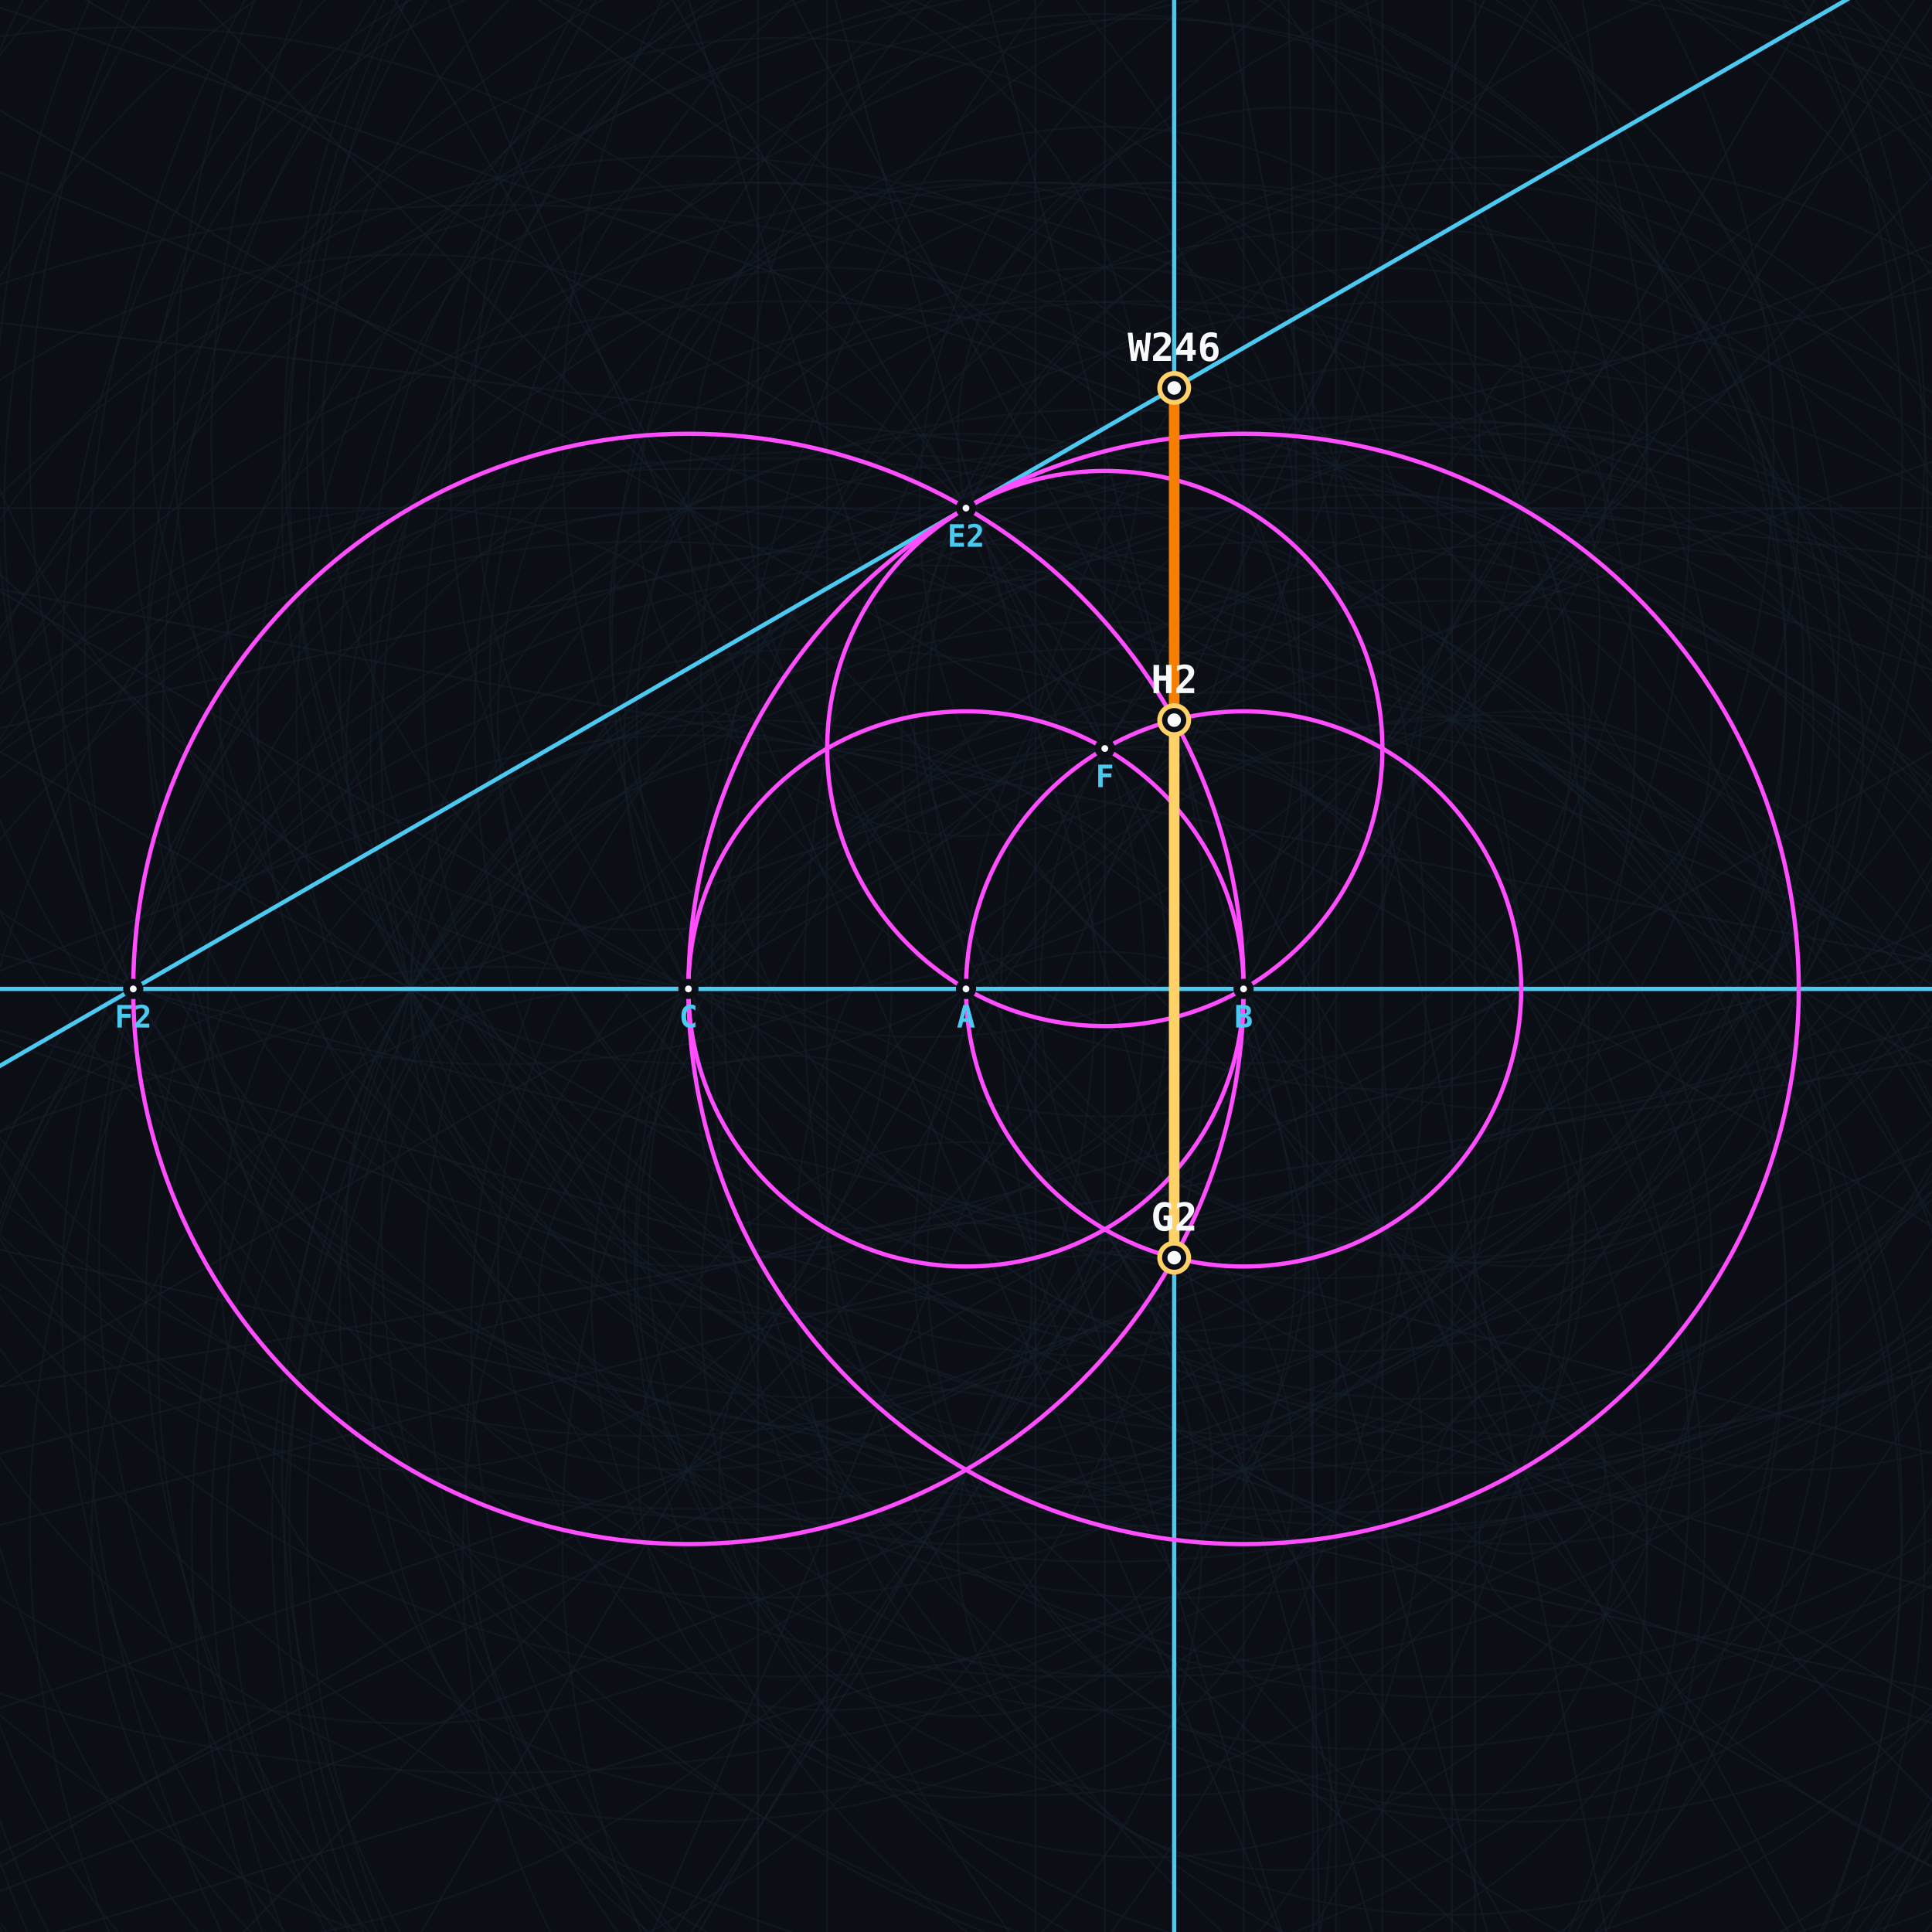
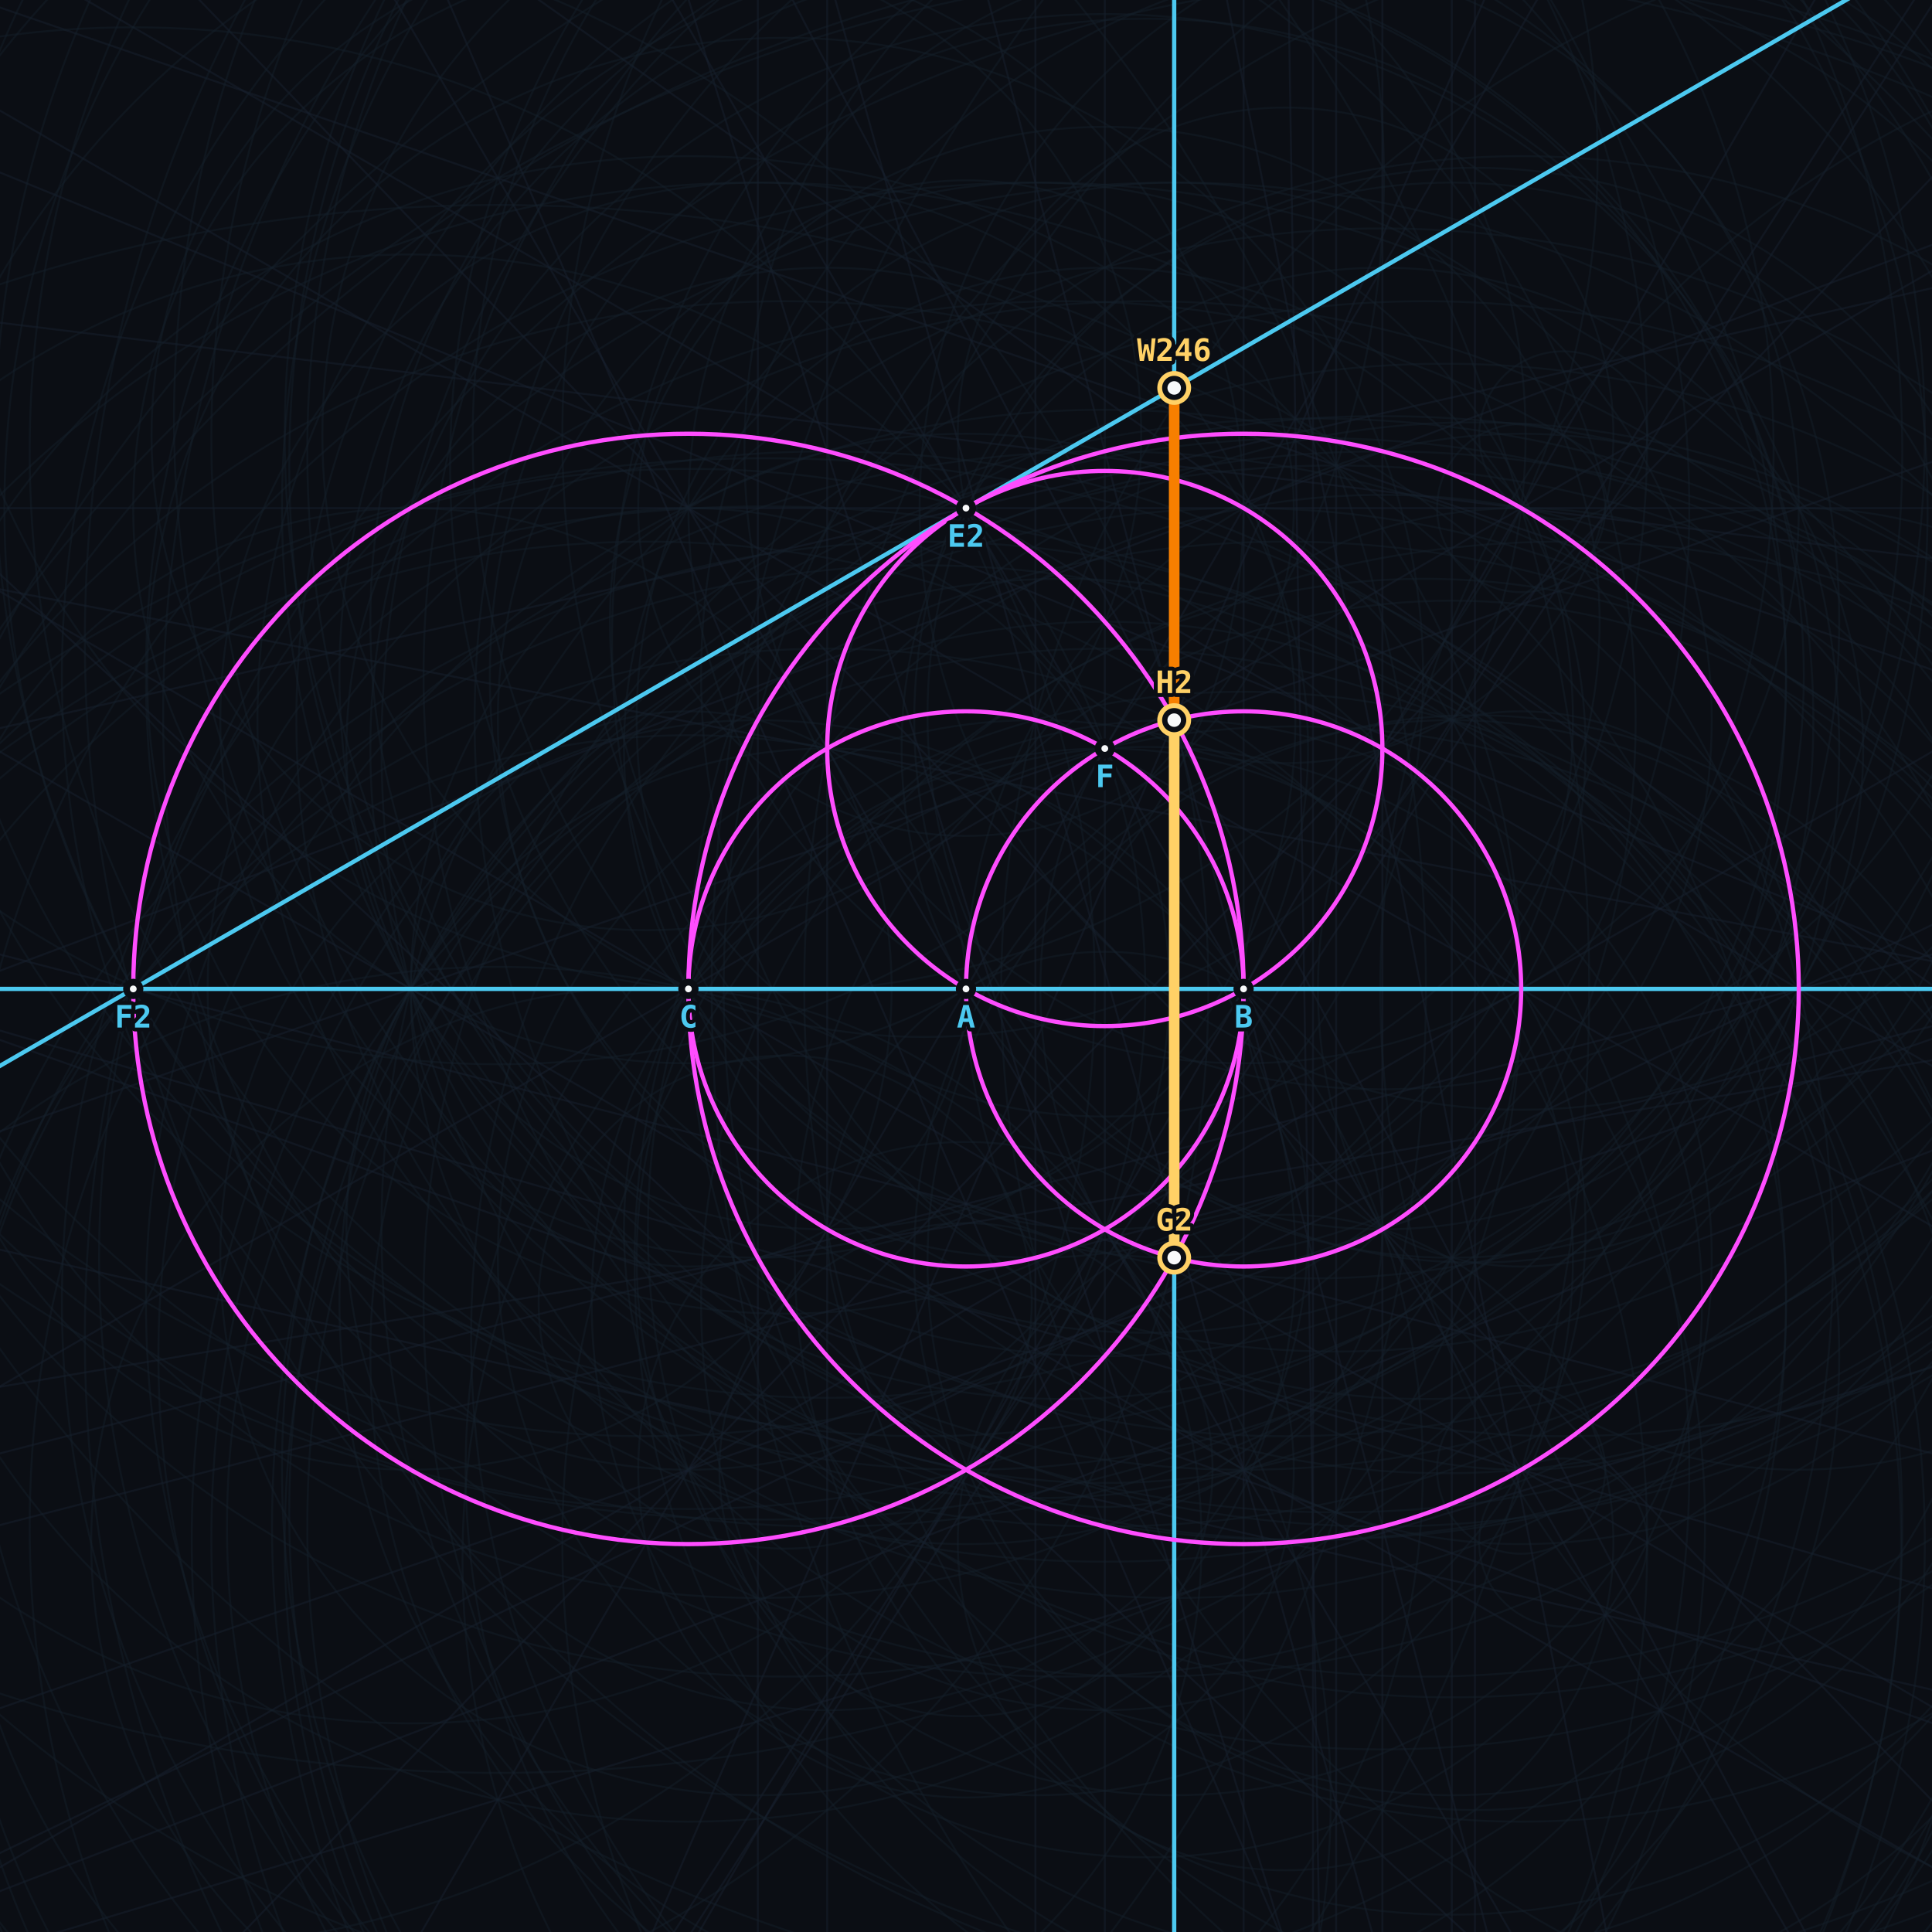
<svg xmlns="http://www.w3.org/2000/svg" viewBox="0 0 1000 1000" width="100%" height="100%" class="levels-svg">
  <defs>
    <clipPath id="sq-clip">
      <rect x="0" y="0" width="1000" height="1000" />
    </clipPath>
  </defs>
  <rect x="0" y="0" width="1000" height="1000" fill="#0b0e14" />
  <g clip-path="url(#sq-clip)">
    <line x1="-89.08" y1="-508.46" x2="1160.92" y2="1656.60" stroke="#1a2332" stroke-width="1.0" stroke-opacity="0.45" />
    <line x1="-89.08" y1="1532.18" x2="1160.92" y2="-632.89" stroke="#1a2332" stroke-width="1.0" stroke-opacity="0.45" />
    <line x1="1232.76" y1="-508.46" x2="-17.24" y2="1656.60" stroke="#1a2332" stroke-width="1.0" stroke-opacity="0.45" />
    <line x1="1232.76" y1="1532.18" x2="-17.24" y2="-632.89" stroke="#1a2332" stroke-width="1.0" stroke-opacity="0.45" />
    <line x1="-618.45" y1="-50.93" x2="1546.61" y2="1199.07" stroke="#1a2332" stroke-width="1.0" stroke-opacity="0.45" />
    <line x1="-618.45" y1="1074.64" x2="1546.61" y2="-175.36" stroke="#1a2332" stroke-width="1.0" stroke-opacity="0.45" />
    <line x1="1762.13" y1="-50.93" x2="-402.93" y2="1199.07" stroke="#1a2332" stroke-width="1.0" stroke-opacity="0.45" />
    <line x1="1762.13" y1="1074.64" x2="-402.93" y2="-175.36" stroke="#1a2332" stroke-width="1.0" stroke-opacity="0.45" />
    <line x1="571.84" y1="1761.86" x2="571.84" y2="-738.14" stroke="#1a2332" stroke-width="1.0" stroke-opacity="0.45" />
    <line x1="1573.38" y1="40.48" x2="-788.90" y2="858.80" stroke="#1a2332" stroke-width="1.0" stroke-opacity="0.45" />
    <line x1="-762.13" y1="-50.93" x2="1402.93" y2="1199.07" stroke="#1a2332" stroke-width="1.0" stroke-opacity="0.45" />
    <line x1="428.16" y1="1761.86" x2="428.16" y2="-738.14" stroke="#1a2332" stroke-width="1.0" stroke-opacity="0.45" />
    <line x1="-476.04" y1="213.42" x2="1978.91" y2="685.87" stroke="#1a2332" stroke-width="1.0" stroke-opacity="0.45" />
    <line x1="2015.62" y1="268.92" x2="-404.99" y2="893.92" stroke="#1a2332" stroke-width="1.0" stroke-opacity="0.45" />
    <line x1="535.92" y1="1761.86" x2="535.92" y2="-738.14" stroke="#1a2332" stroke-width="1.0" stroke-opacity="0.45" />
    <line x1="255.28" y1="-637.68" x2="924.32" y2="1771.14" stroke="#1a2332" stroke-width="1.0" stroke-opacity="0.45" />
    <line x1="643.68" y1="1761.86" x2="643.68" y2="-738.14" stroke="#1a2332" stroke-width="1.0" stroke-opacity="0.45" />
    <line x1="1750.00" y1="263.00" x2="-750.00" y2="263.00" stroke="#1a2332" stroke-width="1.0" stroke-opacity="0.45" />
    <line x1="-330.80" y1="-451.08" x2="1402.64" y2="1350.36" stroke="#1a2332" stroke-width="1.0" stroke-opacity="0.45" />
    <line x1="1717.06" y1="289.34" x2="-645.22" y2="1107.66" stroke="#1a2332" stroke-width="1.0" stroke-opacity="0.45" />
    <line x1="-330.80" y1="1474.79" x2="1402.64" y2="-326.65" stroke="#1a2332" stroke-width="1.0" stroke-opacity="0.45" />
    <line x1="-259.26" y1="-175.36" x2="1905.81" y2="1074.64" stroke="#1a2332" stroke-width="1.0" stroke-opacity="0.45" />
    <line x1="1871.95" y1="268.92" x2="-548.67" y2="893.92" stroke="#1a2332" stroke-width="1.0" stroke-opacity="0.45" />
    <line x1="392.24" y1="1761.86" x2="392.24" y2="-738.14" stroke="#1a2332" stroke-width="1.0" stroke-opacity="0.45" />
    <line x1="-12.07" y1="-566.78" x2="976.15" y2="1729.61" stroke="#1a2332" stroke-width="1.0" stroke-opacity="0.45" />
    <line x1="331.18" y1="-698.45" x2="956.18" y2="1722.17" stroke="#1a2332" stroke-width="1.0" stroke-opacity="0.45" />
    <line x1="715.52" y1="1761.86" x2="715.52" y2="-738.14" stroke="#1a2332" stroke-width="1.0" stroke-opacity="0.45" />
    <line x1="1731.11" y1="-147.92" x2="-609.18" y2="731.30" stroke="#1a2332" stroke-width="1.0" stroke-opacity="0.45" />
    <line x1="1801.51" y1="1057.12" x2="-636.08" y2="501.99" stroke="#1a2332" stroke-width="1.0" stroke-opacity="0.45" />
    <line x1="1369.93" y1="1567.11" x2="-463.52" y2="-132.43" stroke="#1a2332" stroke-width="1.0" stroke-opacity="0.45" />
    <line x1="1801.51" y1="-33.40" x2="-636.08" y2="521.73" stroke="#1a2332" stroke-width="1.0" stroke-opacity="0.45" />
    <line x1="-871.95" y1="268.92" x2="1548.67" y2="893.92" stroke="#1a2332" stroke-width="1.0" stroke-opacity="0.45" />
    <line x1="1012.07" y1="-566.78" x2="23.85" y2="1729.61" stroke="#1a2332" stroke-width="1.0" stroke-opacity="0.45" />
    <line x1="133.36" y1="-727.24" x2="866.64" y2="1662.80" stroke="#1a2332" stroke-width="1.0" stroke-opacity="0.45" />
    <line x1="1611.16" y1="744.34" x2="-704.75" y2="-197.22" stroke="#1a2332" stroke-width="1.0" stroke-opacity="0.45" />
    <line x1="1590.82" y1="194.91" x2="-662.65" y2="1277.44" stroke="#1a2332" stroke-width="1.0" stroke-opacity="0.45" />
    <line x1="92.32" y1="-606.83" x2="1252.71" y2="1607.56" stroke="#1a2332" stroke-width="1.0" stroke-opacity="0.45" />
    <line x1="751.44" y1="1761.86" x2="751.44" y2="-738.14" stroke="#1a2332" stroke-width="1.0" stroke-opacity="0.45" />
    <line x1="1290.02" y1="-466.40" x2="-60.33" y2="1637.54" stroke="#1a2332" stroke-width="1.0" stroke-opacity="0.45" />
    <line x1="1873.62" y1="395.39" x2="-608.02" y2="92.93" stroke="#1a2332" stroke-width="1.0" stroke-opacity="0.45" />
    <line x1="1557.28" y1="982.97" x2="-844.64" y2="289.60" stroke="#1a2332" stroke-width="1.0" stroke-opacity="0.45" />
    <line x1="-870.08" y1="230.65" x2="1486.94" y2="1063.99" stroke="#1a2332" stroke-width="1.0" stroke-opacity="0.45" />
    <line x1="691.57" y1="1761.86" x2="691.57" y2="-738.14" stroke="#1a2332" stroke-width="1.0" stroke-opacity="0.45" />
    <line x1="1657.13" y1="571.86" x2="-707.82" y2="-238.68" stroke="#1a2332" stroke-width="1.0" stroke-opacity="0.45" />
    <line x1="1660.86" y1="508.41" x2="-732.70" y2="1230.10" stroke="#1a2332" stroke-width="1.0" stroke-opacity="0.45" />
    <line x1="655.25" y1="-743.02" x2="694.77" y2="1756.66" stroke="#1a2332" stroke-width="1.0" stroke-opacity="0.45" />
    <line x1="679.60" y1="1761.86" x2="679.60" y2="-738.14" stroke="#1a2332" stroke-width="1.0" stroke-opacity="0.45" />
    <line x1="480.62" y1="-786.43" x2="962.39" y2="1666.71" stroke="#1a2332" stroke-width="1.0" stroke-opacity="0.45" />
    <line x1="763.41" y1="1761.86" x2="763.41" y2="-738.14" stroke="#1a2332" stroke-width="1.0" stroke-opacity="0.45" />
    <line x1="1256.29" y1="-395.39" x2="-97.01" y2="1706.65" stroke="#1a2332" stroke-width="1.0" stroke-opacity="0.45" />
    <line x1="1592.46" y1="928.76" x2="-448.78" y2="-514.62" stroke="#1a2332" stroke-width="1.0" stroke-opacity="0.45" />
    <line x1="-184.11" y1="1049.39" x2="2150.31" y2="154.69" stroke="#1a2332" stroke-width="1.0" stroke-opacity="0.45" />
    <line x1="2031.85" y1="374.36" x2="-433.19" y2="791.03" stroke="#1a2332" stroke-width="1.0" stroke-opacity="0.45" />
    <circle cx="356.32" cy="511.86" r="143.68" fill="none" stroke="#161f2c" stroke-width="1.0" stroke-opacity="0.45" />
    <circle cx="500.00" cy="511.86" r="287.36" fill="none" stroke="#161f2c" stroke-width="1.0" stroke-opacity="0.45" />
    <circle cx="787.36" cy="511.86" r="287.36" fill="none" stroke="#161f2c" stroke-width="1.0" stroke-opacity="0.45" />
    <circle cx="571.84" cy="636.29" r="143.68" fill="none" stroke="#161f2c" stroke-width="1.0" stroke-opacity="0.45" />
    <circle cx="787.36" cy="511.86" r="143.68" fill="none" stroke="#161f2c" stroke-width="1.0" stroke-opacity="0.45" />
    <circle cx="356.32" cy="511.86" r="431.03" fill="none" stroke="#161f2c" stroke-width="1.0" stroke-opacity="0.45" />
    <circle cx="787.36" cy="511.86" r="431.03" fill="none" stroke="#161f2c" stroke-width="1.0" stroke-opacity="0.45" />
    <circle cx="356.32" cy="511.86" r="248.86" fill="none" stroke="#161f2c" stroke-width="1.0" stroke-opacity="0.45" />
    <circle cx="571.84" cy="636.29" r="248.86" fill="none" stroke="#161f2c" stroke-width="1.0" stroke-opacity="0.45" />
    <circle cx="571.84" cy="387.43" r="248.86" fill="none" stroke="#161f2c" stroke-width="1.0" stroke-opacity="0.45" />
    <circle cx="787.36" cy="511.86" r="248.86" fill="none" stroke="#161f2c" stroke-width="1.0" stroke-opacity="0.45" />
    <circle cx="571.84" cy="387.43" r="380.14" fill="none" stroke="#161f2c" stroke-width="1.0" stroke-opacity="0.45" />
    <circle cx="212.64" cy="511.86" r="380.14" fill="none" stroke="#161f2c" stroke-width="1.0" stroke-opacity="0.45" />
    <circle cx="212.64" cy="511.86" r="248.86" fill="none" stroke="#161f2c" stroke-width="1.0" stroke-opacity="0.45" />
    <circle cx="428.16" cy="636.29" r="248.86" fill="none" stroke="#161f2c" stroke-width="1.0" stroke-opacity="0.45" />
    <circle cx="428.16" cy="387.43" r="248.86" fill="none" stroke="#161f2c" stroke-width="1.0" stroke-opacity="0.45" />
    <circle cx="428.16" cy="387.43" r="658.42" fill="none" stroke="#161f2c" stroke-width="1.0" stroke-opacity="0.45" />
    <circle cx="1074.71" cy="511.86" r="658.42" fill="none" stroke="#161f2c" stroke-width="1.0" stroke-opacity="0.45" />
    <circle cx="1074.71" cy="511.86" r="556.46" fill="none" stroke="#161f2c" stroke-width="1.0" stroke-opacity="0.45" />
    <circle cx="535.92" cy="650.97" r="556.46" fill="none" stroke="#161f2c" stroke-width="1.0" stroke-opacity="0.45" />
    <circle cx="535.92" cy="650.97" r="278.23" fill="none" stroke="#161f2c" stroke-width="1.0" stroke-opacity="0.45" />
    <circle cx="535.92" cy="372.74" r="278.23" fill="none" stroke="#161f2c" stroke-width="1.0" stroke-opacity="0.45" />
    <circle cx="535.92" cy="372.74" r="402.66" fill="none" stroke="#161f2c" stroke-width="1.0" stroke-opacity="0.45" />
    <circle cx="643.68" cy="760.72" r="402.66" fill="none" stroke="#161f2c" stroke-width="1.0" stroke-opacity="0.45" />
    <circle cx="643.68" cy="760.72" r="497.72" fill="none" stroke="#161f2c" stroke-width="1.0" stroke-opacity="0.45" />
    <circle cx="643.68" cy="263.00" r="497.72" fill="none" stroke="#161f2c" stroke-width="1.0" stroke-opacity="0.45" />
    <circle cx="643.68" cy="263.00" r="287.36" fill="none" stroke="#161f2c" stroke-width="1.0" stroke-opacity="0.45" />
    <circle cx="356.32" cy="263.00" r="287.36" fill="none" stroke="#161f2c" stroke-width="1.0" stroke-opacity="0.45" />
    <circle cx="356.32" cy="263.00" r="518.04" fill="none" stroke="#161f2c" stroke-width="1.0" stroke-opacity="0.45" />
    <circle cx="715.52" cy="636.29" r="518.04" fill="none" stroke="#161f2c" stroke-width="1.0" stroke-opacity="0.45" />
    <circle cx="715.52" cy="636.29" r="380.14" fill="none" stroke="#161f2c" stroke-width="1.0" stroke-opacity="0.45" />
    <circle cx="356.32" cy="760.72" r="380.14" fill="none" stroke="#161f2c" stroke-width="1.0" stroke-opacity="0.45" />
    <circle cx="356.32" cy="760.72" r="518.04" fill="none" stroke="#161f2c" stroke-width="1.0" stroke-opacity="0.45" />
    <circle cx="715.52" cy="387.43" r="518.04" fill="none" stroke="#161f2c" stroke-width="1.0" stroke-opacity="0.45" />
    <circle cx="715.52" cy="387.43" r="248.86" fill="none" stroke="#161f2c" stroke-width="1.0" stroke-opacity="0.45" />
    <circle cx="931.03" cy="511.86" r="248.86" fill="none" stroke="#161f2c" stroke-width="1.0" stroke-opacity="0.45" />
    <circle cx="931.03" cy="511.86" r="556.46" fill="none" stroke="#161f2c" stroke-width="1.0" stroke-opacity="0.45" />
    <circle cx="392.24" cy="650.97" r="556.46" fill="none" stroke="#161f2c" stroke-width="1.0" stroke-opacity="0.45" />
    <circle cx="392.24" cy="650.97" r="278.23" fill="none" stroke="#161f2c" stroke-width="1.0" stroke-opacity="0.45" />
    <circle cx="392.24" cy="372.74" r="278.23" fill="none" stroke="#161f2c" stroke-width="1.0" stroke-opacity="0.45" />
    <circle cx="392.24" cy="372.74" r="454.35" fill="none" stroke="#161f2c" stroke-width="1.0" stroke-opacity="0.45" />
    <circle cx="571.84" cy="790.09" r="454.35" fill="none" stroke="#161f2c" stroke-width="1.0" stroke-opacity="0.45" />
    <circle cx="571.84" cy="790.09" r="556.46" fill="none" stroke="#161f2c" stroke-width="1.0" stroke-opacity="0.45" />
    <circle cx="571.84" cy="233.63" r="556.46" fill="none" stroke="#161f2c" stroke-width="1.0" stroke-opacity="0.45" />
    <circle cx="571.84" cy="233.63" r="574.71" fill="none" stroke="#161f2c" stroke-width="1.0" stroke-opacity="0.45" />
    <circle cx="715.52" cy="790.09" r="574.71" fill="none" stroke="#161f2c" stroke-width="1.0" stroke-opacity="0.45" />
    <circle cx="715.52" cy="790.09" r="556.46" fill="none" stroke="#161f2c" stroke-width="1.0" stroke-opacity="0.45" />
    <circle cx="715.52" cy="233.63" r="556.46" fill="none" stroke="#161f2c" stroke-width="1.0" stroke-opacity="0.45" />
    <circle cx="715.52" cy="233.63" r="330.20" fill="none" stroke="#161f2c" stroke-width="1.0" stroke-opacity="0.45" />
    <circle cx="406.41" cy="349.76" r="330.20" fill="none" stroke="#161f2c" stroke-width="1.0" stroke-opacity="0.45" />
    <circle cx="406.41" cy="349.76" r="518.04" fill="none" stroke="#161f2c" stroke-width="1.0" stroke-opacity="0.45" />
    <circle cx="665.43" cy="798.39" r="518.04" fill="none" stroke="#161f2c" stroke-width="1.0" stroke-opacity="0.45" />
    <circle cx="665.43" cy="798.39" r="169.66" fill="none" stroke="#161f2c" stroke-width="1.0" stroke-opacity="0.45" />
    <circle cx="500.00" cy="760.72" r="169.66" fill="none" stroke="#161f2c" stroke-width="1.0" stroke-opacity="0.45" />
    <circle cx="500.00" cy="760.72" r="127.61" fill="none" stroke="#161f2c" stroke-width="1.0" stroke-opacity="0.45" />
    <circle cx="406.41" cy="673.96" r="127.61" fill="none" stroke="#161f2c" stroke-width="1.0" stroke-opacity="0.45" />
    <circle cx="406.41" cy="673.96" r="518.04" fill="none" stroke="#161f2c" stroke-width="1.0" stroke-opacity="0.45" />
    <circle cx="665.43" cy="225.33" r="518.04" fill="none" stroke="#161f2c" stroke-width="1.0" stroke-opacity="0.45" />
    <circle cx="665.43" cy="225.33" r="169.66" fill="none" stroke="#161f2c" stroke-width="1.0" stroke-opacity="0.45" />
    <circle cx="500.00" cy="263.00" r="169.66" fill="none" stroke="#161f2c" stroke-width="1.0" stroke-opacity="0.45" />
    <circle cx="500.00" cy="263.00" r="497.72" fill="none" stroke="#161f2c" stroke-width="1.0" stroke-opacity="0.45" />
    <circle cx="68.97" cy="511.86" r="497.72" fill="none" stroke="#161f2c" stroke-width="1.0" stroke-opacity="0.45" />
    <circle cx="68.97" cy="511.86" r="556.46" fill="none" stroke="#161f2c" stroke-width="1.0" stroke-opacity="0.45" />
    <circle cx="607.76" cy="650.97" r="556.46" fill="none" stroke="#161f2c" stroke-width="1.0" stroke-opacity="0.45" />
    <circle cx="607.76" cy="650.97" r="278.23" fill="none" stroke="#161f2c" stroke-width="1.0" stroke-opacity="0.45" />
    <circle cx="607.76" cy="372.74" r="278.23" fill="none" stroke="#161f2c" stroke-width="1.0" stroke-opacity="0.45" />
    <circle cx="607.76" cy="372.74" r="454.35" fill="none" stroke="#161f2c" stroke-width="1.0" stroke-opacity="0.45" />
    <circle cx="428.16" cy="790.09" r="454.35" fill="none" stroke="#161f2c" stroke-width="1.0" stroke-opacity="0.45" />
    <circle cx="428.16" cy="790.09" r="556.46" fill="none" stroke="#161f2c" stroke-width="1.0" stroke-opacity="0.45" />
    <circle cx="428.16" cy="233.63" r="556.46" fill="none" stroke="#161f2c" stroke-width="1.0" stroke-opacity="0.45" />
    <circle cx="428.16" cy="233.63" r="489.85" fill="none" stroke="#161f2c" stroke-width="1.0" stroke-opacity="0.45" />
    <circle cx="571.84" cy="701.93" r="489.85" fill="none" stroke="#161f2c" stroke-width="1.0" stroke-opacity="0.45" />
    <circle cx="571.84" cy="701.93" r="380.14" fill="none" stroke="#161f2c" stroke-width="1.0" stroke-opacity="0.45" />
    <circle cx="571.84" cy="321.79" r="380.14" fill="none" stroke="#161f2c" stroke-width="1.0" stroke-opacity="0.45" />
    <circle cx="571.84" cy="321.79" r="256.13" fill="none" stroke="#161f2c" stroke-width="1.0" stroke-opacity="0.45" />
    <circle cx="334.57" cy="225.33" r="256.13" fill="none" stroke="#161f2c" stroke-width="1.0" stroke-opacity="0.45" />
    <circle cx="334.57" cy="225.33" r="518.04" fill="none" stroke="#161f2c" stroke-width="1.0" stroke-opacity="0.45" />
    <circle cx="593.59" cy="673.96" r="518.04" fill="none" stroke="#161f2c" stroke-width="1.0" stroke-opacity="0.45" />
    <circle cx="593.59" cy="673.96" r="287.36" fill="none" stroke="#161f2c" stroke-width="1.0" stroke-opacity="0.45" />
    <circle cx="334.57" cy="798.39" r="287.36" fill="none" stroke="#161f2c" stroke-width="1.0" stroke-opacity="0.45" />
    <circle cx="334.57" cy="798.39" r="518.04" fill="none" stroke="#161f2c" stroke-width="1.0" stroke-opacity="0.45" />
    <circle cx="593.59" cy="349.76" r="518.04" fill="none" stroke="#161f2c" stroke-width="1.0" stroke-opacity="0.45" />
    <circle cx="593.59" cy="349.76" r="340.07" fill="none" stroke="#161f2c" stroke-width="1.0" stroke-opacity="0.45" />
    <circle cx="751.44" cy="650.97" r="340.07" fill="none" stroke="#161f2c" stroke-width="1.0" stroke-opacity="0.45" />
    <circle cx="751.44" cy="650.97" r="278.23" fill="none" stroke="#161f2c" stroke-width="1.0" stroke-opacity="0.45" />
    <circle cx="751.44" cy="372.74" r="278.23" fill="none" stroke="#161f2c" stroke-width="1.0" stroke-opacity="0.45" />
    <circle cx="751.44" cy="372.74" r="505.77" fill="none" stroke="#161f2c" stroke-width="1.0" stroke-opacity="0.45" />
    <circle cx="478.25" cy="798.39" r="505.77" fill="none" stroke="#161f2c" stroke-width="1.0" stroke-opacity="0.45" />
    <circle cx="478.25" cy="798.39" r="518.04" fill="none" stroke="#161f2c" stroke-width="1.0" stroke-opacity="0.45" />
    <circle cx="737.27" cy="349.76" r="518.04" fill="none" stroke="#161f2c" stroke-width="1.0" stroke-opacity="0.45" />
    <circle cx="737.27" cy="349.76" r="374.36" fill="none" stroke="#161f2c" stroke-width="1.0" stroke-opacity="0.45" />
    <circle cx="550.09" cy="673.96" r="374.36" fill="none" stroke="#161f2c" stroke-width="1.0" stroke-opacity="0.45" />
    <circle cx="550.09" cy="673.96" r="518.04" fill="none" stroke="#161f2c" stroke-width="1.0" stroke-opacity="0.45" />
    <circle cx="809.11" cy="225.33" r="518.04" fill="none" stroke="#161f2c" stroke-width="1.0" stroke-opacity="0.45" />
    <circle cx="809.11" cy="225.33" r="43.50" fill="none" stroke="#161f2c" stroke-width="1.0" stroke-opacity="0.45" />
    <circle cx="787.36" cy="263.00" r="43.50" fill="none" stroke="#161f2c" stroke-width="1.0" stroke-opacity="0.45" />
    <circle cx="787.36" cy="263.00" r="311.39" fill="none" stroke="#161f2c" stroke-width="1.0" stroke-opacity="0.45" />
    <circle cx="478.25" cy="225.33" r="311.39" fill="none" stroke="#161f2c" stroke-width="1.0" stroke-opacity="0.45" />
    <circle cx="478.25" cy="225.33" r="518.04" fill="none" stroke="#161f2c" stroke-width="1.0" stroke-opacity="0.45" />
    <circle cx="737.27" cy="673.96" r="518.04" fill="none" stroke="#161f2c" stroke-width="1.0" stroke-opacity="0.45" />
    <circle cx="737.27" cy="673.96" r="374.36" fill="none" stroke="#161f2c" stroke-width="1.0" stroke-opacity="0.45" />
    <circle cx="550.09" cy="349.76" r="374.36" fill="none" stroke="#161f2c" stroke-width="1.0" stroke-opacity="0.45" />
    <circle cx="550.09" cy="349.76" r="518.04" fill="none" stroke="#161f2c" stroke-width="1.0" stroke-opacity="0.45" />
    <circle cx="809.11" cy="798.39" r="518.04" fill="none" stroke="#161f2c" stroke-width="1.0" stroke-opacity="0.45" />
    <circle cx="809.11" cy="798.39" r="43.50" fill="none" stroke="#161f2c" stroke-width="1.0" stroke-opacity="0.45" />
    <circle cx="787.36" cy="760.72" r="43.50" fill="none" stroke="#161f2c" stroke-width="1.0" stroke-opacity="0.45" />
    <circle cx="787.36" cy="760.72" r="897.27" fill="none" stroke="#161f2c" stroke-width="1.0" stroke-opacity="0.45" />
    <circle cx="-74.71" cy="511.86" r="897.27" fill="none" stroke="#161f2c" stroke-width="1.0" stroke-opacity="0.45" />
    <circle cx="-74.71" cy="511.86" r="812.77" fill="none" stroke="#161f2c" stroke-width="1.0" stroke-opacity="0.45" />
    <circle cx="691.57" cy="782.78" r="812.77" fill="none" stroke="#161f2c" stroke-width="1.0" stroke-opacity="0.45" />
    <circle cx="691.57" cy="782.78" r="541.84" fill="none" stroke="#161f2c" stroke-width="1.0" stroke-opacity="0.45" />
    <circle cx="691.57" cy="240.94" r="541.84" fill="none" stroke="#161f2c" stroke-width="1.0" stroke-opacity="0.45" />
    <circle cx="691.57" cy="240.94" r="458.60" fill="none" stroke="#161f2c" stroke-width="1.0" stroke-opacity="0.45" />
    <circle cx="257.74" cy="92.25" r="458.60" fill="none" stroke="#161f2c" stroke-width="1.0" stroke-opacity="0.45" />
    <circle cx="257.74" cy="92.25" r="825.37" fill="none" stroke="#161f2c" stroke-width="1.0" stroke-opacity="0.45" />
    <circle cx="670.42" cy="807.04" r="825.37" fill="none" stroke="#161f2c" stroke-width="1.0" stroke-opacity="0.45" />
    <circle cx="670.42" cy="807.04" r="431.03" fill="none" stroke="#161f2c" stroke-width="1.0" stroke-opacity="0.45" />
    <circle cx="257.74" cy="931.47" r="431.03" fill="none" stroke="#161f2c" stroke-width="1.0" stroke-opacity="0.45" />
    <circle cx="257.74" cy="931.47" r="825.37" fill="none" stroke="#161f2c" stroke-width="1.0" stroke-opacity="0.45" />
    <circle cx="670.42" cy="216.68" r="825.37" fill="none" stroke="#161f2c" stroke-width="1.0" stroke-opacity="0.45" />
    <circle cx="670.42" cy="216.68" r="580.36" fill="none" stroke="#161f2c" stroke-width="1.0" stroke-opacity="0.45" />
    <circle cx="679.60" cy="796.96" r="580.36" fill="none" stroke="#161f2c" stroke-width="1.0" stroke-opacity="0.45" />
    <circle cx="679.60" cy="796.96" r="570.21" fill="none" stroke="#161f2c" stroke-width="1.0" stroke-opacity="0.45" />
    <circle cx="679.60" cy="226.76" r="570.21" fill="none" stroke="#161f2c" stroke-width="1.0" stroke-opacity="0.45" />
    <circle cx="679.60" cy="226.76" r="434.92" fill="none" stroke="#161f2c" stroke-width="1.0" stroke-opacity="0.45" />
    <circle cx="763.41" cy="653.53" r="434.92" fill="none" stroke="#161f2c" stroke-width="1.0" stroke-opacity="0.45" />
    <circle cx="763.41" cy="653.53" r="283.34" fill="none" stroke="#161f2c" stroke-width="1.0" stroke-opacity="0.45" />
    <circle cx="763.41" cy="370.19" r="283.34" fill="none" stroke="#161f2c" stroke-width="1.0" stroke-opacity="0.45" />
    <circle cx="763.41" cy="370.19" r="678.97" fill="none" stroke="#161f2c" stroke-width="1.0" stroke-opacity="0.45" />
    <circle cx="395.87" cy="941.07" r="678.97" fill="none" stroke="#161f2c" stroke-width="1.0" stroke-opacity="0.45" />
    <circle cx="395.87" cy="941.07" r="703.88" fill="none" stroke="#161f2c" stroke-width="1.0" stroke-opacity="0.45" />
    <circle cx="747.81" cy="331.50" r="703.88" fill="none" stroke="#161f2c" stroke-width="1.0" stroke-opacity="0.45" />
    <circle cx="747.81" cy="331.50" r="431.03" fill="none" stroke="#161f2c" stroke-width="1.0" stroke-opacity="0.45" />
    <circle cx="395.87" cy="82.64" r="431.03" fill="none" stroke="#161f2c" stroke-width="1.0" stroke-opacity="0.45" />
    <circle cx="395.87" cy="82.64" r="703.88" fill="none" stroke="#161f2c" stroke-width="1.0" stroke-opacity="0.45" />
    <circle cx="747.81" cy="692.22" r="703.88" fill="none" stroke="#161f2c" stroke-width="1.0" stroke-opacity="0.45" />
    <circle cx="747.81" cy="692.22" r="503.96" fill="none" stroke="#161f2c" stroke-width="1.0" stroke-opacity="0.45" />
    <circle cx="1218.39" cy="511.86" r="503.96" fill="none" stroke="#161f2c" stroke-width="1.0" stroke-opacity="0.45" />
    <circle cx="1218.39" cy="511.86" r="850.01" fill="none" stroke="#161f2c" stroke-width="1.0" stroke-opacity="0.45" />
    <circle cx="380.27" cy="653.53" r="850.01" fill="none" stroke="#161f2c" stroke-width="1.0" stroke-opacity="0.45" />
    <line x1="-678.16" y1="511.86" x2="1821.84" y2="511.86" stroke="#4cc9f0" stroke-width="2.2" stroke-linecap="round" />
    <line x1="1367.01" y1="-237.57" x2="-798.05" y2="1012.43" stroke="#4cc9f0" stroke-width="2.2" stroke-linecap="round" />
    <line x1="607.76" y1="1761.86" x2="607.76" y2="-738.14" stroke="#4cc9f0" stroke-width="2.2" stroke-linecap="round" />
    <circle cx="500.00" cy="511.86" r="143.68" fill="none" stroke="#ff4dff" stroke-width="2.2" />
    <circle cx="643.68" cy="511.86" r="143.68" fill="none" stroke="#ff4dff" stroke-width="2.2" />
    <circle cx="571.84" cy="387.43" r="143.68" fill="none" stroke="#ff4dff" stroke-width="2.2" />
    <circle cx="643.68" cy="511.86" r="287.36" fill="none" stroke="#ff4dff" stroke-width="2.2" />
    <circle cx="356.32" cy="511.86" r="287.36" fill="none" stroke="#ff4dff" stroke-width="2.2" />
    <circle class="geom-point" cx="500.00" cy="511.86" r="3.5" data-base-r="3.5" fill="#f8f9fa" stroke="#0b0e14" stroke-width="3.5" />
-     <text class="geom-label" x="500.00" y="531.86" data-anchor-x="500.00" data-anchor-y="511.86" data-offset-y="20" data-base-font="16" fill="#4cc9f0" font-family="monospace" font-size="16" font-weight="bold" text-anchor="middle">A</text>
+     <text class="geom-label" x="500.00" y="531.86" data-anchor-x="500.00" data-anchor-y="511.86" data-offset-y="20" data-base-font="16" fill="#4cc9f0" stroke="#0b0e14" stroke-width="4" stroke-linejoin="round" paint-order="stroke fill" font-family="monospace" font-size="16" font-weight="bold" text-anchor="middle">A</text>
    <circle class="geom-point" cx="643.68" cy="511.86" r="3.5" data-base-r="3.5" fill="#f8f9fa" stroke="#0b0e14" stroke-width="3.5" />
-     <text class="geom-label" x="643.68" y="531.86" data-anchor-x="643.68" data-anchor-y="511.86" data-offset-y="20" data-base-font="16" fill="#4cc9f0" font-family="monospace" font-size="16" font-weight="bold" text-anchor="middle">B</text>
+     <text class="geom-label" x="643.68" y="531.86" data-anchor-x="643.68" data-anchor-y="511.86" data-offset-y="20" data-base-font="16" fill="#4cc9f0" stroke="#0b0e14" stroke-width="4" stroke-linejoin="round" paint-order="stroke fill" font-family="monospace" font-size="16" font-weight="bold" text-anchor="middle">B</text>
    <circle class="geom-point" cx="356.32" cy="511.86" r="3.5" data-base-r="3.5" fill="#f8f9fa" stroke="#0b0e14" stroke-width="3.5" />
-     <text class="geom-label" x="356.32" y="531.86" data-anchor-x="356.32" data-anchor-y="511.86" data-offset-y="20" data-base-font="16" fill="#4cc9f0" font-family="monospace" font-size="16" font-weight="bold" text-anchor="middle">C</text>
+     <text class="geom-label" x="356.32" y="531.86" data-anchor-x="356.32" data-anchor-y="511.86" data-offset-y="20" data-base-font="16" fill="#4cc9f0" stroke="#0b0e14" stroke-width="4" stroke-linejoin="round" paint-order="stroke fill" font-family="monospace" font-size="16" font-weight="bold" text-anchor="middle">C</text>
    <circle class="geom-point" cx="500.00" cy="263.00" r="3.5" data-base-r="3.5" fill="#f8f9fa" stroke="#0b0e14" stroke-width="3.5" />
-     <text class="geom-label" x="500.00" y="283.00" data-anchor-x="500.00" data-anchor-y="263.00" data-offset-y="20" data-base-font="16" fill="#4cc9f0" font-family="monospace" font-size="16" font-weight="bold" text-anchor="middle">E2</text>
+     <text class="geom-label" x="500.00" y="283.00" data-anchor-x="500.00" data-anchor-y="263.00" data-offset-y="20" data-base-font="16" fill="#4cc9f0" stroke="#0b0e14" stroke-width="4" stroke-linejoin="round" paint-order="stroke fill" font-family="monospace" font-size="16" font-weight="bold" text-anchor="middle">E2</text>
    <circle class="geom-point" cx="571.84" cy="387.43" r="3.5" data-base-r="3.5" fill="#f8f9fa" stroke="#0b0e14" stroke-width="3.5" />
-     <text class="geom-label" x="571.84" y="407.43" data-anchor-x="571.84" data-anchor-y="387.43" data-offset-y="20" data-base-font="16" fill="#4cc9f0" font-family="monospace" font-size="16" font-weight="bold" text-anchor="middle">F</text>
+     <text class="geom-label" x="571.84" y="407.43" data-anchor-x="571.84" data-anchor-y="387.43" data-offset-y="20" data-base-font="16" fill="#4cc9f0" stroke="#0b0e14" stroke-width="4" stroke-linejoin="round" paint-order="stroke fill" font-family="monospace" font-size="16" font-weight="bold" text-anchor="middle">F</text>
    <circle class="geom-point" cx="68.97" cy="511.86" r="3.5" data-base-r="3.5" fill="#f8f9fa" stroke="#0b0e14" stroke-width="3.5" />
-     <text class="geom-label" x="68.97" y="531.86" data-anchor-x="68.97" data-anchor-y="511.86" data-offset-y="20" data-base-font="16" fill="#4cc9f0" font-family="monospace" font-size="16" font-weight="bold" text-anchor="middle">F2</text>
+     <text class="geom-label" x="68.97" y="531.86" data-anchor-x="68.97" data-anchor-y="511.86" data-offset-y="20" data-base-font="16" fill="#4cc9f0" stroke="#0b0e14" stroke-width="4" stroke-linejoin="round" paint-order="stroke fill" font-family="monospace" font-size="16" font-weight="bold" text-anchor="middle">F2</text>
    <line x1="607.76" y1="650.97" x2="607.76" y2="372.74" stroke="#ffd166" stroke-width="5.5" stroke-linecap="round" />
    <line x1="607.76" y1="372.74" x2="607.76" y2="200.79" stroke="#f77f00" stroke-width="5.5" stroke-linecap="round" />
    <circle class="geom-point" cx="607.76" cy="650.97" r="7.5" data-base-r="7.5" fill="#0b0e14" stroke="#ffd166" stroke-width="2.5" />
    <circle class="geom-point" cx="607.76" cy="650.97" r="3.5" data-base-r="3.5" fill="#f8f9fa" stroke="none" />
-     <text class="geom-label" x="607.76" y="636.97" data-anchor-x="607.76" data-anchor-y="650.97" data-offset-y="-14" data-base-font="20" fill="#f8f9fa" font-family="monospace" font-size="20" font-weight="bold" text-anchor="middle">G2</text>
+     <text class="geom-label" x="607.76" y="636.97" data-anchor-x="607.76" data-anchor-y="650.97" data-offset-y="-14" data-base-font="16" fill="#ffd166" stroke="#0b0e14" stroke-width="4" stroke-linejoin="round" paint-order="stroke fill" font-family="monospace" font-size="16" font-weight="bold" text-anchor="middle">G2</text>
    <circle class="geom-point" cx="607.76" cy="372.74" r="7.5" data-base-r="7.5" fill="#0b0e14" stroke="#ffd166" stroke-width="2.5" />
    <circle class="geom-point" cx="607.76" cy="372.74" r="3.5" data-base-r="3.5" fill="#f8f9fa" stroke="none" />
-     <text class="geom-label" x="607.76" y="358.74" data-anchor-x="607.76" data-anchor-y="372.74" data-offset-y="-14" data-base-font="20" fill="#f8f9fa" font-family="monospace" font-size="20" font-weight="bold" text-anchor="middle">H2</text>
+     <text class="geom-label" x="607.76" y="358.74" data-anchor-x="607.76" data-anchor-y="372.74" data-offset-y="-14" data-base-font="16" fill="#ffd166" stroke="#0b0e14" stroke-width="4" stroke-linejoin="round" paint-order="stroke fill" font-family="monospace" font-size="16" font-weight="bold" text-anchor="middle">H2</text>
    <circle class="geom-point" cx="607.76" cy="200.79" r="7.5" data-base-r="7.5" fill="#0b0e14" stroke="#ffd166" stroke-width="2.5" />
    <circle class="geom-point" cx="607.76" cy="200.79" r="3.5" data-base-r="3.5" fill="#f8f9fa" stroke="none" />
-     <text class="geom-label" x="607.76" y="186.79" data-anchor-x="607.76" data-anchor-y="200.79" data-offset-y="-14" data-base-font="20" fill="#f8f9fa" font-family="monospace" font-size="20" font-weight="bold" text-anchor="middle">W246</text>
+     <text class="geom-label" x="607.76" y="186.79" data-anchor-x="607.76" data-anchor-y="200.79" data-offset-y="-14" data-base-font="16" fill="#ffd166" stroke="#0b0e14" stroke-width="4" stroke-linejoin="round" paint-order="stroke fill" font-family="monospace" font-size="16" font-weight="bold" text-anchor="middle">W246</text>
  </g>
</svg>
